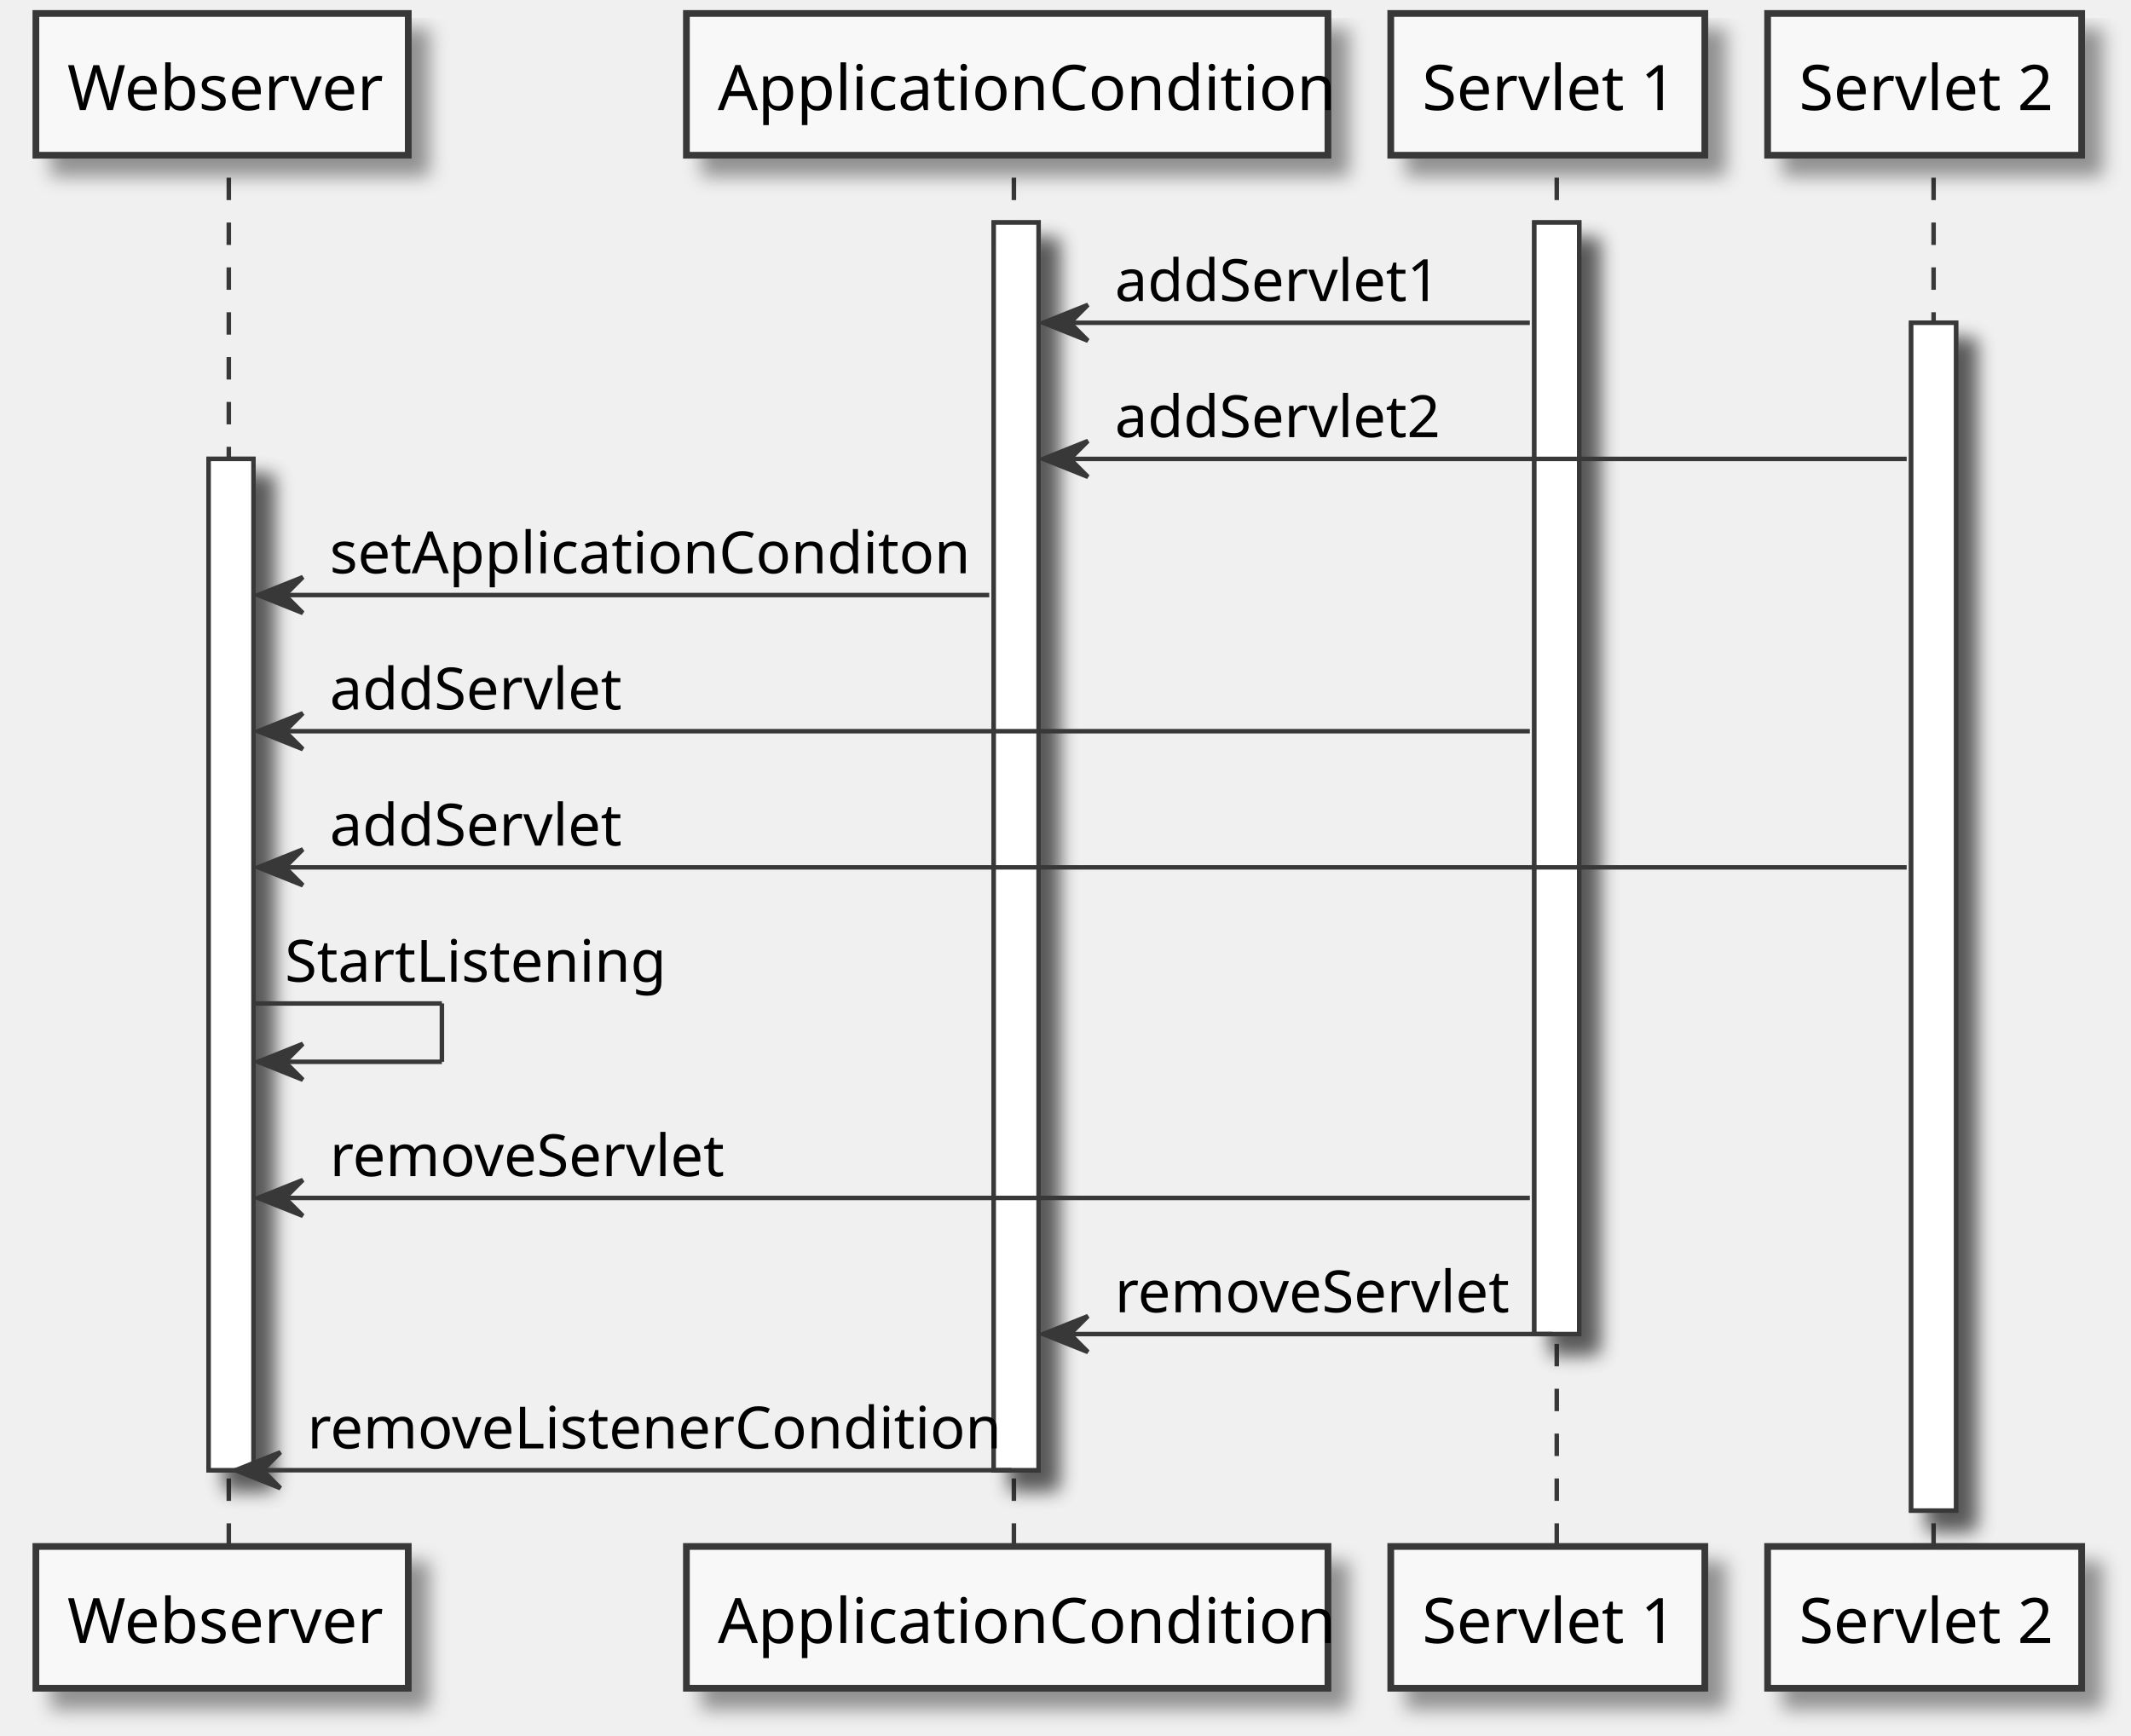
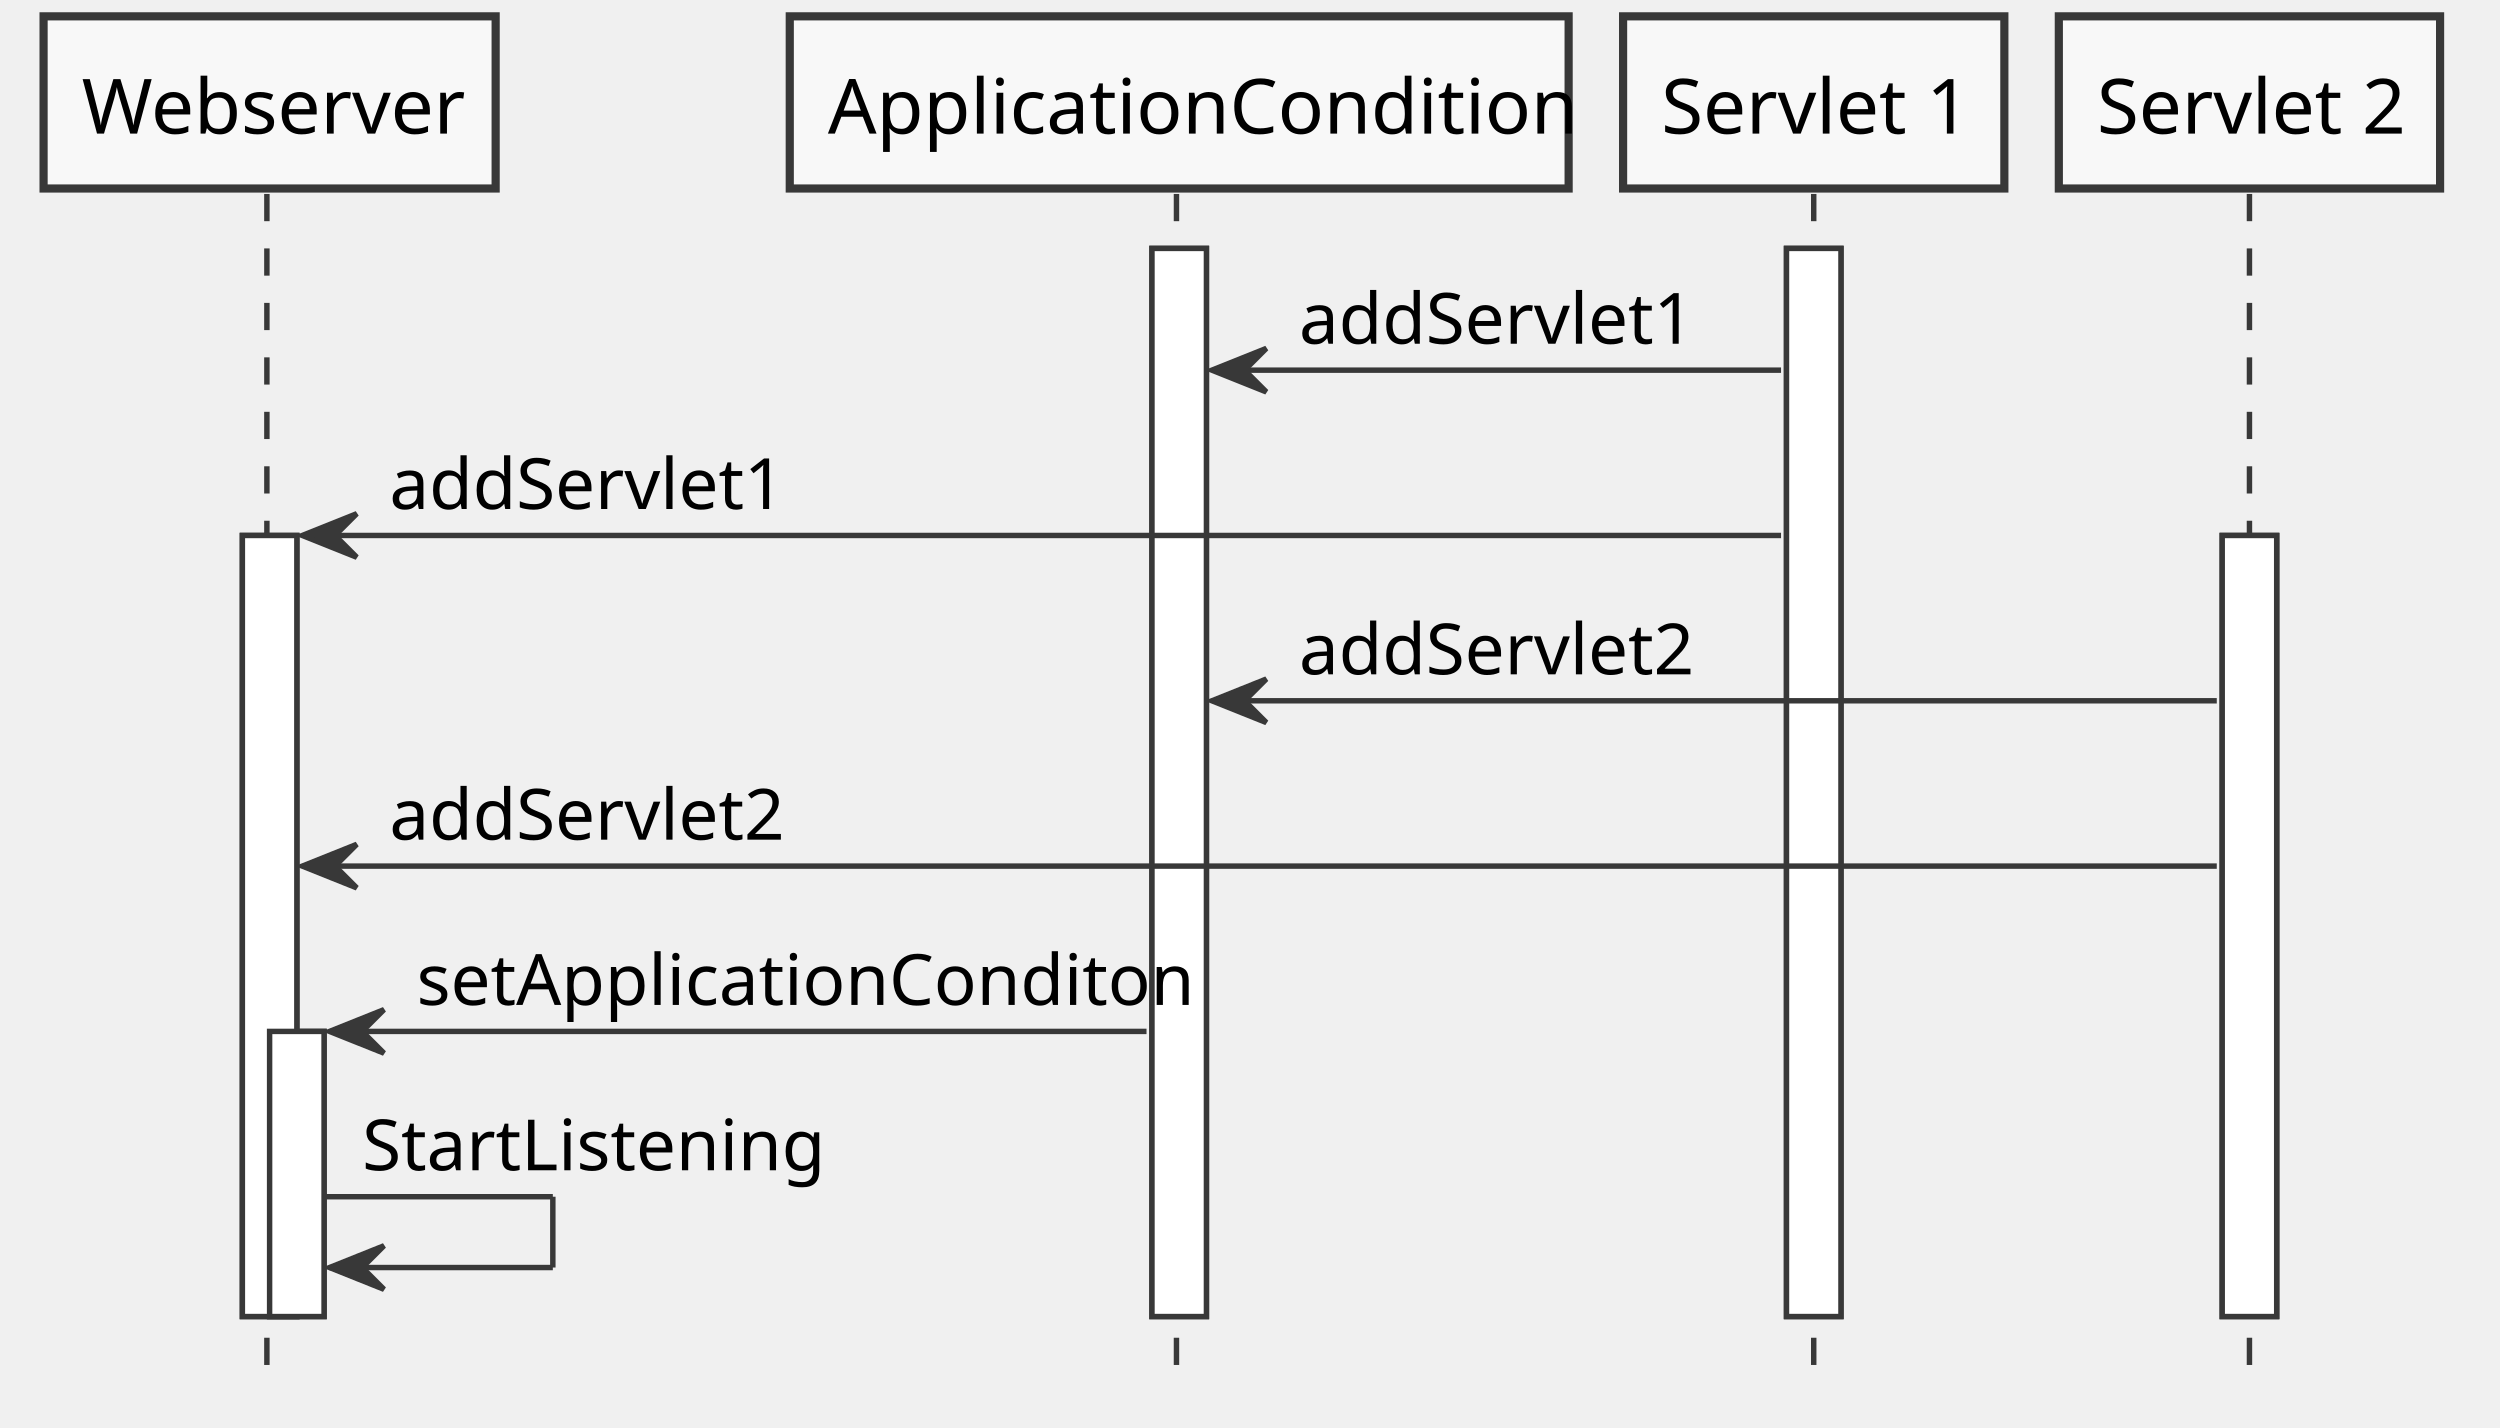
- <svg xmlns="http://www.w3.org/2000/svg" contentScriptType="application/ecmascript" contentStyleType="text/css" height="387px" preserveAspectRatio="none" style="width:475px;height:387px;" version="1.1" viewBox="0 0 475 387" width="475px" zoomAndPan="magnify">
-   <defs>
-     <filter height="300%" id="f10yxzf3cpo88o" width="300%" x="-1" y="-1">
-       <feGaussianBlur result="blurOut" stdDeviation="2.0" />
-       <feColorMatrix in="blurOut" result="blurOut2" type="matrix" values="0 0 0 0 0 0 0 0 0 0 0 0 0 0 0 0 0 0 .4 0" />
-       <feOffset dx="4.0" dy="4.0" in="blurOut2" result="blurOut3" />
-       <feBlend in="SourceGraphic" in2="blurOut3" mode="normal" />
-     </filter>
-   </defs>
+ <svg xmlns="http://www.w3.org/2000/svg" contentScriptType="application/ecmascript" contentStyleType="text/css" height="262px" preserveAspectRatio="none" style="width:459px;height:262px;" version="1.1" viewBox="0 0 459 262" width="459px" zoomAndPan="magnify">
+   <defs />
  <g>
-     <rect fill="#FFFFFF" filter="url(#f10yxzf3cpo88o)" height="225.461" style="stroke: #383838; stroke-width: 1.0;" width="10" x="46.5" y="102.312" />
-     <rect fill="#FFFFFF" filter="url(#f10yxzf3cpo88o)" height="278.164" style="stroke: #383838; stroke-width: 1.0;" width="10" x="221.5" y="49.609" />
-     <rect fill="#FFFFFF" filter="url(#f10yxzf3cpo88o)" height="247.812" style="stroke: #383838; stroke-width: 1.0;" width="10" x="342" y="49.609" />
-     <rect fill="#FFFFFF" filter="url(#f10yxzf3cpo88o)" height="264.812" style="stroke: #383838; stroke-width: 1.0;" width="10" x="426" y="71.961" />
-     <line style="stroke: #383838; stroke-width: 1.0; stroke-dasharray: 5.0,5.0;" x1="51" x2="51" y1="39.609" y2="345.773" />
-     <line style="stroke: #383838; stroke-width: 1.0; stroke-dasharray: 5.0,5.0;" x1="226" x2="226" y1="39.609" y2="345.773" />
-     <line style="stroke: #383838; stroke-width: 1.0; stroke-dasharray: 5.0,5.0;" x1="347" x2="347" y1="39.609" y2="345.773" />
-     <line style="stroke: #383838; stroke-width: 1.0; stroke-dasharray: 5.0,5.0;" x1="431" x2="431" y1="39.609" y2="345.773" />
-     <rect fill="#F8F8F8" filter="url(#f10yxzf3cpo88o)" height="31.609" style="stroke: #383838; stroke-width: 1.5;" width="83" x="8" y="3" />
+     <rect fill="#FFFFFF" height="143.406" style="stroke: #383838; stroke-width: 1.0;" width="10" x="44.5" y="98.312" />
+     <rect fill="#FFFFFF" height="52.352" style="stroke: #383838; stroke-width: 1.0;" width="10" x="49.5" y="189.367" />
+     <rect fill="#FFFFFF" height="196.109" style="stroke: #383838; stroke-width: 1.0;" width="10" x="211.5" y="45.609" />
+     <rect fill="#FFFFFF" height="196.109" style="stroke: #383838; stroke-width: 1.0;" width="10" x="328" y="45.609" />
+     <rect fill="#FFFFFF" height="143.406" style="stroke: #383838; stroke-width: 1.0;" width="10" x="408" y="98.312" />
+     <line style="stroke: #383838; stroke-width: 1.0; stroke-dasharray: 5.0,5.0;" x1="49" x2="49" y1="35.609" y2="250.719" />
+     <line style="stroke: #383838; stroke-width: 1.0; stroke-dasharray: 5.0,5.0;" x1="216" x2="216" y1="35.609" y2="250.719" />
+     <line style="stroke: #383838; stroke-width: 1.0; stroke-dasharray: 5.0,5.0;" x1="333" x2="333" y1="35.609" y2="250.719" />
+     <line style="stroke: #383838; stroke-width: 1.0; stroke-dasharray: 5.0,5.0;" x1="413" x2="413" y1="35.609" y2="250.719" />
+     <rect fill="#F8F8F8" height="31.609" style="stroke: #383838; stroke-width: 1.5;" width="83" x="8" y="3" />
    <text fill="#000000" font-family="ProductusOSGiBookc" font-size="14" lengthAdjust="spacingAndGlyphs" textLength="69" x="15" y="24.533">Webserver</text>
-     <rect fill="#F8F8F8" filter="url(#f10yxzf3cpo88o)" height="31.609" style="stroke: #383838; stroke-width: 1.5;" width="83" x="8" y="344.773" />
-     <text fill="#000000" font-family="ProductusOSGiBookc" font-size="14" lengthAdjust="spacingAndGlyphs" textLength="69" x="15" y="366.307">Webserver</text>
-     <rect fill="#F8F8F8" filter="url(#f10yxzf3cpo88o)" height="31.609" style="stroke: #383838; stroke-width: 1.5;" width="143" x="153" y="3" />
-     <text fill="#000000" font-family="ProductusOSGiBookc" font-size="14" lengthAdjust="spacingAndGlyphs" textLength="129" x="160" y="24.533">ApplicationCondition</text>
-     <rect fill="#F8F8F8" filter="url(#f10yxzf3cpo88o)" height="31.609" style="stroke: #383838; stroke-width: 1.5;" width="143" x="153" y="344.773" />
-     <text fill="#000000" font-family="ProductusOSGiBookc" font-size="14" lengthAdjust="spacingAndGlyphs" textLength="129" x="160" y="366.307">ApplicationCondition</text>
-     <rect fill="#F8F8F8" filter="url(#f10yxzf3cpo88o)" height="31.609" style="stroke: #383838; stroke-width: 1.5;" width="70" x="310" y="3" />
-     <text fill="#000000" font-family="ProductusOSGiBookc" font-size="14" lengthAdjust="spacingAndGlyphs" textLength="56" x="317" y="24.533">Servlet 1</text>
-     <rect fill="#F8F8F8" filter="url(#f10yxzf3cpo88o)" height="31.609" style="stroke: #383838; stroke-width: 1.5;" width="70" x="310" y="344.773" />
-     <text fill="#000000" font-family="ProductusOSGiBookc" font-size="14" lengthAdjust="spacingAndGlyphs" textLength="56" x="317" y="366.307">Servlet 1</text>
-     <rect fill="#F8F8F8" filter="url(#f10yxzf3cpo88o)" height="31.609" style="stroke: #383838; stroke-width: 1.5;" width="70" x="394" y="3" />
-     <text fill="#000000" font-family="ProductusOSGiBookc" font-size="14" lengthAdjust="spacingAndGlyphs" textLength="56" x="401" y="24.533">Servlet 2</text>
-     <rect fill="#F8F8F8" filter="url(#f10yxzf3cpo88o)" height="31.609" style="stroke: #383838; stroke-width: 1.5;" width="70" x="394" y="344.773" />
-     <text fill="#000000" font-family="ProductusOSGiBookc" font-size="14" lengthAdjust="spacingAndGlyphs" textLength="56" x="401" y="366.307">Servlet 2</text>
-     <rect fill="#FFFFFF" filter="url(#f10yxzf3cpo88o)" height="225.461" style="stroke: #383838; stroke-width: 1.0;" width="10" x="46.5" y="102.312" />
-     <rect fill="#FFFFFF" filter="url(#f10yxzf3cpo88o)" height="278.164" style="stroke: #383838; stroke-width: 1.0;" width="10" x="221.5" y="49.609" />
-     <rect fill="#FFFFFF" filter="url(#f10yxzf3cpo88o)" height="247.812" style="stroke: #383838; stroke-width: 1.0;" width="10" x="342" y="49.609" />
-     <rect fill="#FFFFFF" filter="url(#f10yxzf3cpo88o)" height="264.812" style="stroke: #383838; stroke-width: 1.0;" width="10" x="426" y="71.961" />
-     <polygon fill="#383838" points="242.5,67.961,232.5,71.961,242.5,75.961,238.5,71.961" style="stroke: #383838; stroke-width: 1.0;" />
-     <line style="stroke: #383838; stroke-width: 1.0;" x1="236.5" x2="341" y1="71.961" y2="71.961" />
-     <text fill="#000000" font-family="ProductusOSGiBookc" font-size="13" lengthAdjust="spacingAndGlyphs" textLength="67" x="248.5" y="67.105">addServlet1</text>
-     <polygon fill="#383838" points="242.5,98.312,232.5,102.312,242.5,106.312,238.5,102.312" style="stroke: #383838; stroke-width: 1.0;" />
-     <line style="stroke: #383838; stroke-width: 1.0;" x1="236.5" x2="425" y1="102.312" y2="102.312" />
-     <text fill="#000000" font-family="ProductusOSGiBookc" font-size="13" lengthAdjust="spacingAndGlyphs" textLength="67" x="248.5" y="97.456">addServlet2</text>
-     <polygon fill="#383838" points="67.5,128.664,57.5,132.664,67.5,136.664,63.5,132.664" style="stroke: #383838; stroke-width: 1.0;" />
-     <line style="stroke: #383838; stroke-width: 1.0;" x1="61.5" x2="220.5" y1="132.664" y2="132.664" />
-     <text fill="#000000" font-family="ProductusOSGiBookc" font-size="13" lengthAdjust="spacingAndGlyphs" textLength="133" x="73.5" y="127.808">setApplicationConditon</text>
-     <polygon fill="#383838" points="67.5,159.016,57.5,163.016,67.5,167.016,63.5,163.016" style="stroke: #383838; stroke-width: 1.0;" />
-     <line style="stroke: #383838; stroke-width: 1.0;" x1="61.5" x2="341" y1="163.016" y2="163.016" />
-     <text fill="#000000" font-family="ProductusOSGiBookc" font-size="13" lengthAdjust="spacingAndGlyphs" textLength="60" x="73.5" y="158.159">addServlet</text>
-     <polygon fill="#383838" points="67.5,189.367,57.5,193.367,67.5,197.367,63.5,193.367" style="stroke: #383838; stroke-width: 1.0;" />
-     <line style="stroke: #383838; stroke-width: 1.0;" x1="61.5" x2="425" y1="193.367" y2="193.367" />
-     <text fill="#000000" font-family="ProductusOSGiBookc" font-size="13" lengthAdjust="spacingAndGlyphs" textLength="60" x="73.5" y="188.511">addServlet</text>
-     <line style="stroke: #383838; stroke-width: 1.0;" x1="56.5" x2="98.5" y1="223.719" y2="223.719" />
-     <line style="stroke: #383838; stroke-width: 1.0;" x1="98.5" x2="98.5" y1="223.719" y2="236.719" />
-     <line style="stroke: #383838; stroke-width: 1.0;" x1="57.5" x2="98.5" y1="236.719" y2="236.719" />
-     <polygon fill="#383838" points="67.5,232.719,57.5,236.719,67.5,240.719,63.5,236.719" style="stroke: #383838; stroke-width: 1.0;" />
-     <text fill="#000000" font-family="ProductusOSGiBookc" font-size="13" lengthAdjust="spacingAndGlyphs" textLength="80" x="63.5" y="218.862">StartListening</text>
-     <polygon fill="#383838" points="67.5,263.07,57.5,267.07,67.5,271.07,63.5,267.07" style="stroke: #383838; stroke-width: 1.0;" />
-     <line style="stroke: #383838; stroke-width: 1.0;" x1="61.5" x2="341" y1="267.07" y2="267.07" />
-     <text fill="#000000" font-family="ProductusOSGiBookc" font-size="13" lengthAdjust="spacingAndGlyphs" textLength="80" x="73.5" y="262.214">removeServlet</text>
-     <polygon fill="#383838" points="242.5,293.422,232.5,297.422,242.5,301.422,238.5,297.422" style="stroke: #383838; stroke-width: 1.0;" />
-     <line style="stroke: #383838; stroke-width: 1.0;" x1="236.5" x2="346" y1="297.422" y2="297.422" />
-     <text fill="#000000" font-family="ProductusOSGiBookc" font-size="13" lengthAdjust="spacingAndGlyphs" textLength="80" x="248.5" y="292.565">removeServlet</text>
-     <polygon fill="#383838" points="62.5,323.773,52.5,327.773,62.5,331.773,58.5,327.773" style="stroke: #383838; stroke-width: 1.0;" />
-     <line style="stroke: #383838; stroke-width: 1.0;" x1="56.5" x2="225.5" y1="327.773" y2="327.773" />
-     <text fill="#000000" font-family="ProductusOSGiBookc" font-size="13" lengthAdjust="spacingAndGlyphs" textLength="141" x="68.5" y="322.917">removeListenerCondition</text>
+     <rect fill="#F8F8F8" height="31.609" style="stroke: #383838; stroke-width: 1.5;" width="143" x="145" y="3" />
+     <text fill="#000000" font-family="ProductusOSGiBookc" font-size="14" lengthAdjust="spacingAndGlyphs" textLength="129" x="152" y="24.533">ApplicationCondition</text>
+     <rect fill="#F8F8F8" height="31.609" style="stroke: #383838; stroke-width: 1.5;" width="70" x="298" y="3" />
+     <text fill="#000000" font-family="ProductusOSGiBookc" font-size="14" lengthAdjust="spacingAndGlyphs" textLength="56" x="305" y="24.533">Servlet 1</text>
+     <rect fill="#F8F8F8" height="31.609" style="stroke: #383838; stroke-width: 1.5;" width="70" x="378" y="3" />
+     <text fill="#000000" font-family="ProductusOSGiBookc" font-size="14" lengthAdjust="spacingAndGlyphs" textLength="56" x="385" y="24.533">Servlet 2</text>
+     <rect fill="#FFFFFF" height="143.406" style="stroke: #383838; stroke-width: 1.0;" width="10" x="44.5" y="98.312" />
+     <rect fill="#FFFFFF" height="52.352" style="stroke: #383838; stroke-width: 1.0;" width="10" x="49.5" y="189.367" />
+     <rect fill="#FFFFFF" height="196.109" style="stroke: #383838; stroke-width: 1.0;" width="10" x="211.5" y="45.609" />
+     <rect fill="#FFFFFF" height="196.109" style="stroke: #383838; stroke-width: 1.0;" width="10" x="328" y="45.609" />
+     <rect fill="#FFFFFF" height="143.406" style="stroke: #383838; stroke-width: 1.0;" width="10" x="408" y="98.312" />
+     <polygon fill="#383838" points="232.5,63.961,222.5,67.961,232.5,71.961,228.5,67.961" style="stroke: #383838; stroke-width: 1.0;" />
+     <line style="stroke: #383838; stroke-width: 1.0;" x1="226.5" x2="327" y1="67.961" y2="67.961" />
+     <text fill="#000000" font-family="ProductusOSGiBookc" font-size="13" lengthAdjust="spacingAndGlyphs" textLength="67" x="238.5" y="63.105">addServlet1</text>
+     <polygon fill="#383838" points="65.5,94.312,55.5,98.312,65.5,102.312,61.5,98.312" style="stroke: #383838; stroke-width: 1.0;" />
+     <line style="stroke: #383838; stroke-width: 1.0;" x1="59.5" x2="327" y1="98.312" y2="98.312" />
+     <text fill="#000000" font-family="ProductusOSGiBookc" font-size="13" lengthAdjust="spacingAndGlyphs" textLength="67" x="71.5" y="93.456">addServlet1</text>
+     <polygon fill="#383838" points="232.5,124.664,222.5,128.664,232.5,132.664,228.5,128.664" style="stroke: #383838; stroke-width: 1.0;" />
+     <line style="stroke: #383838; stroke-width: 1.0;" x1="226.5" x2="407" y1="128.664" y2="128.664" />
+     <text fill="#000000" font-family="ProductusOSGiBookc" font-size="13" lengthAdjust="spacingAndGlyphs" textLength="67" x="238.5" y="123.808">addServlet2</text>
+     <polygon fill="#383838" points="65.5,155.016,55.5,159.016,65.5,163.016,61.5,159.016" style="stroke: #383838; stroke-width: 1.0;" />
+     <line style="stroke: #383838; stroke-width: 1.0;" x1="59.5" x2="407" y1="159.016" y2="159.016" />
+     <text fill="#000000" font-family="ProductusOSGiBookc" font-size="13" lengthAdjust="spacingAndGlyphs" textLength="67" x="71.5" y="154.159">addServlet2</text>
+     <polygon fill="#383838" points="70.5,185.367,60.5,189.367,70.5,193.367,66.5,189.367" style="stroke: #383838; stroke-width: 1.0;" />
+     <line style="stroke: #383838; stroke-width: 1.0;" x1="64.5" x2="210.5" y1="189.367" y2="189.367" />
+     <text fill="#000000" font-family="ProductusOSGiBookc" font-size="13" lengthAdjust="spacingAndGlyphs" textLength="133" x="76.5" y="184.511">setApplicationConditon</text>
+     <line style="stroke: #383838; stroke-width: 1.0;" x1="59.5" x2="101.5" y1="219.719" y2="219.719" />
+     <line style="stroke: #383838; stroke-width: 1.0;" x1="101.5" x2="101.5" y1="219.719" y2="232.719" />
+     <line style="stroke: #383838; stroke-width: 1.0;" x1="60.5" x2="101.5" y1="232.719" y2="232.719" />
+     <polygon fill="#383838" points="70.5,228.719,60.5,232.719,70.5,236.719,66.5,232.719" style="stroke: #383838; stroke-width: 1.0;" />
+     <text fill="#000000" font-family="ProductusOSGiBookc" font-size="13" lengthAdjust="spacingAndGlyphs" textLength="80" x="66.5" y="214.862">StartListening</text>
  </g>
</svg>
